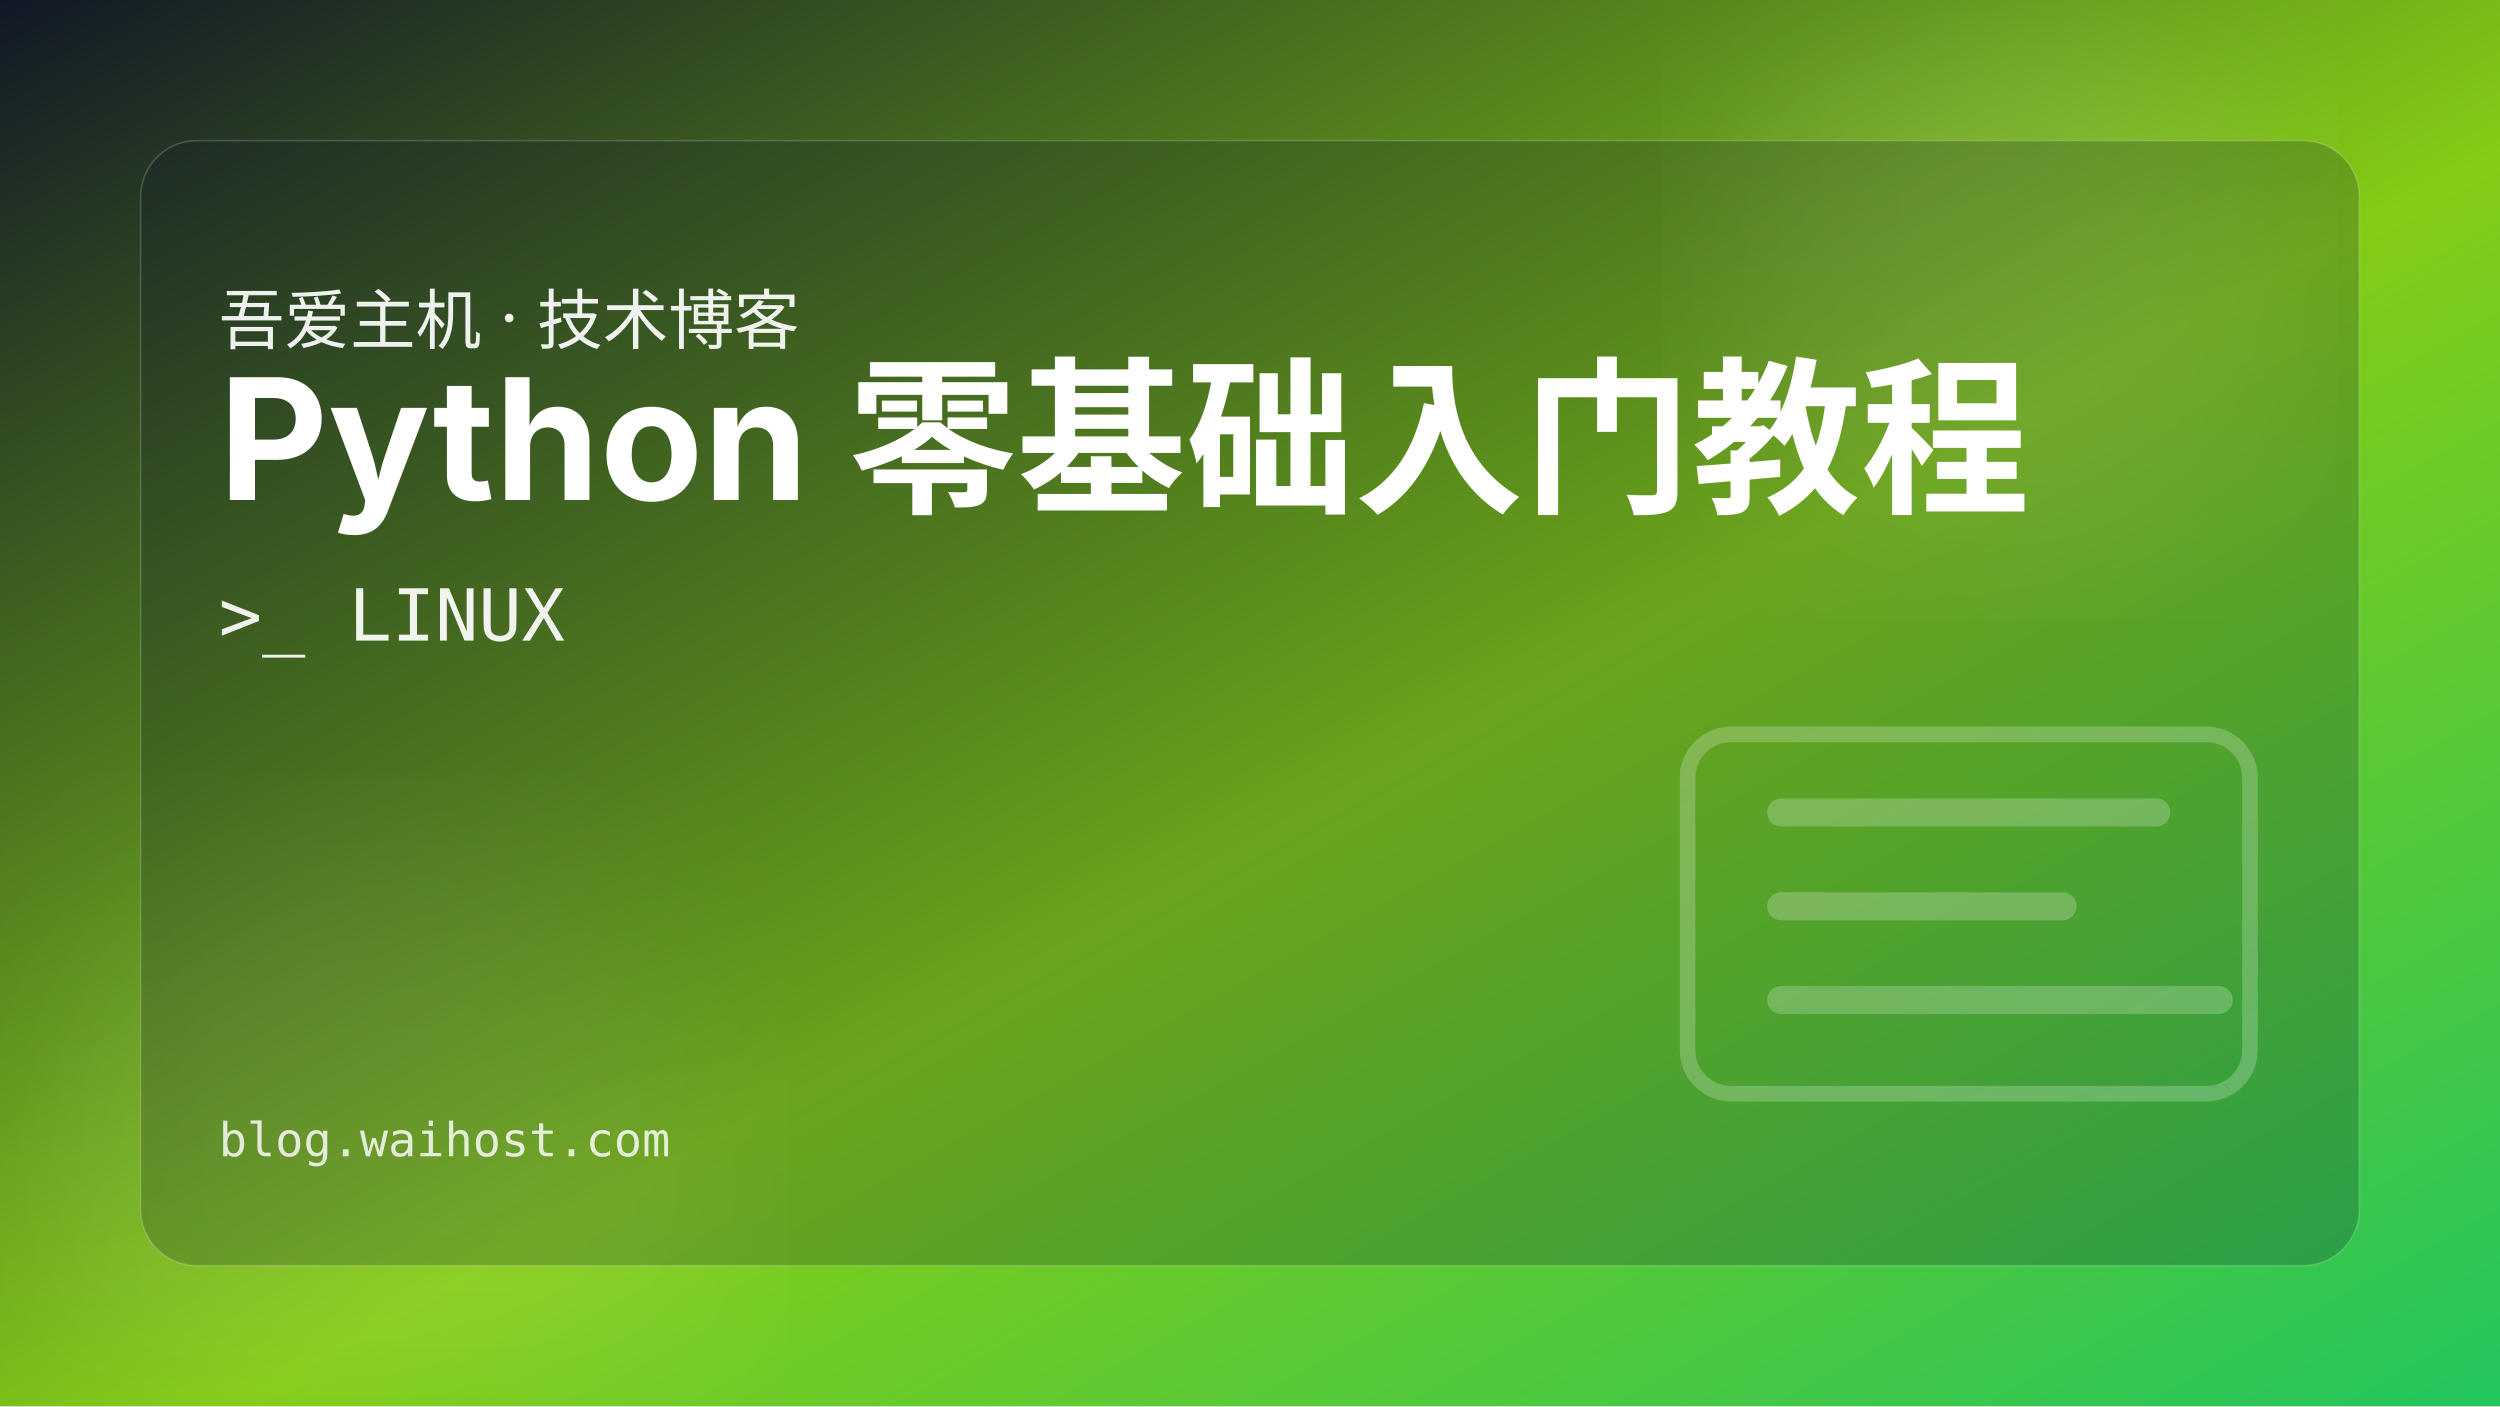
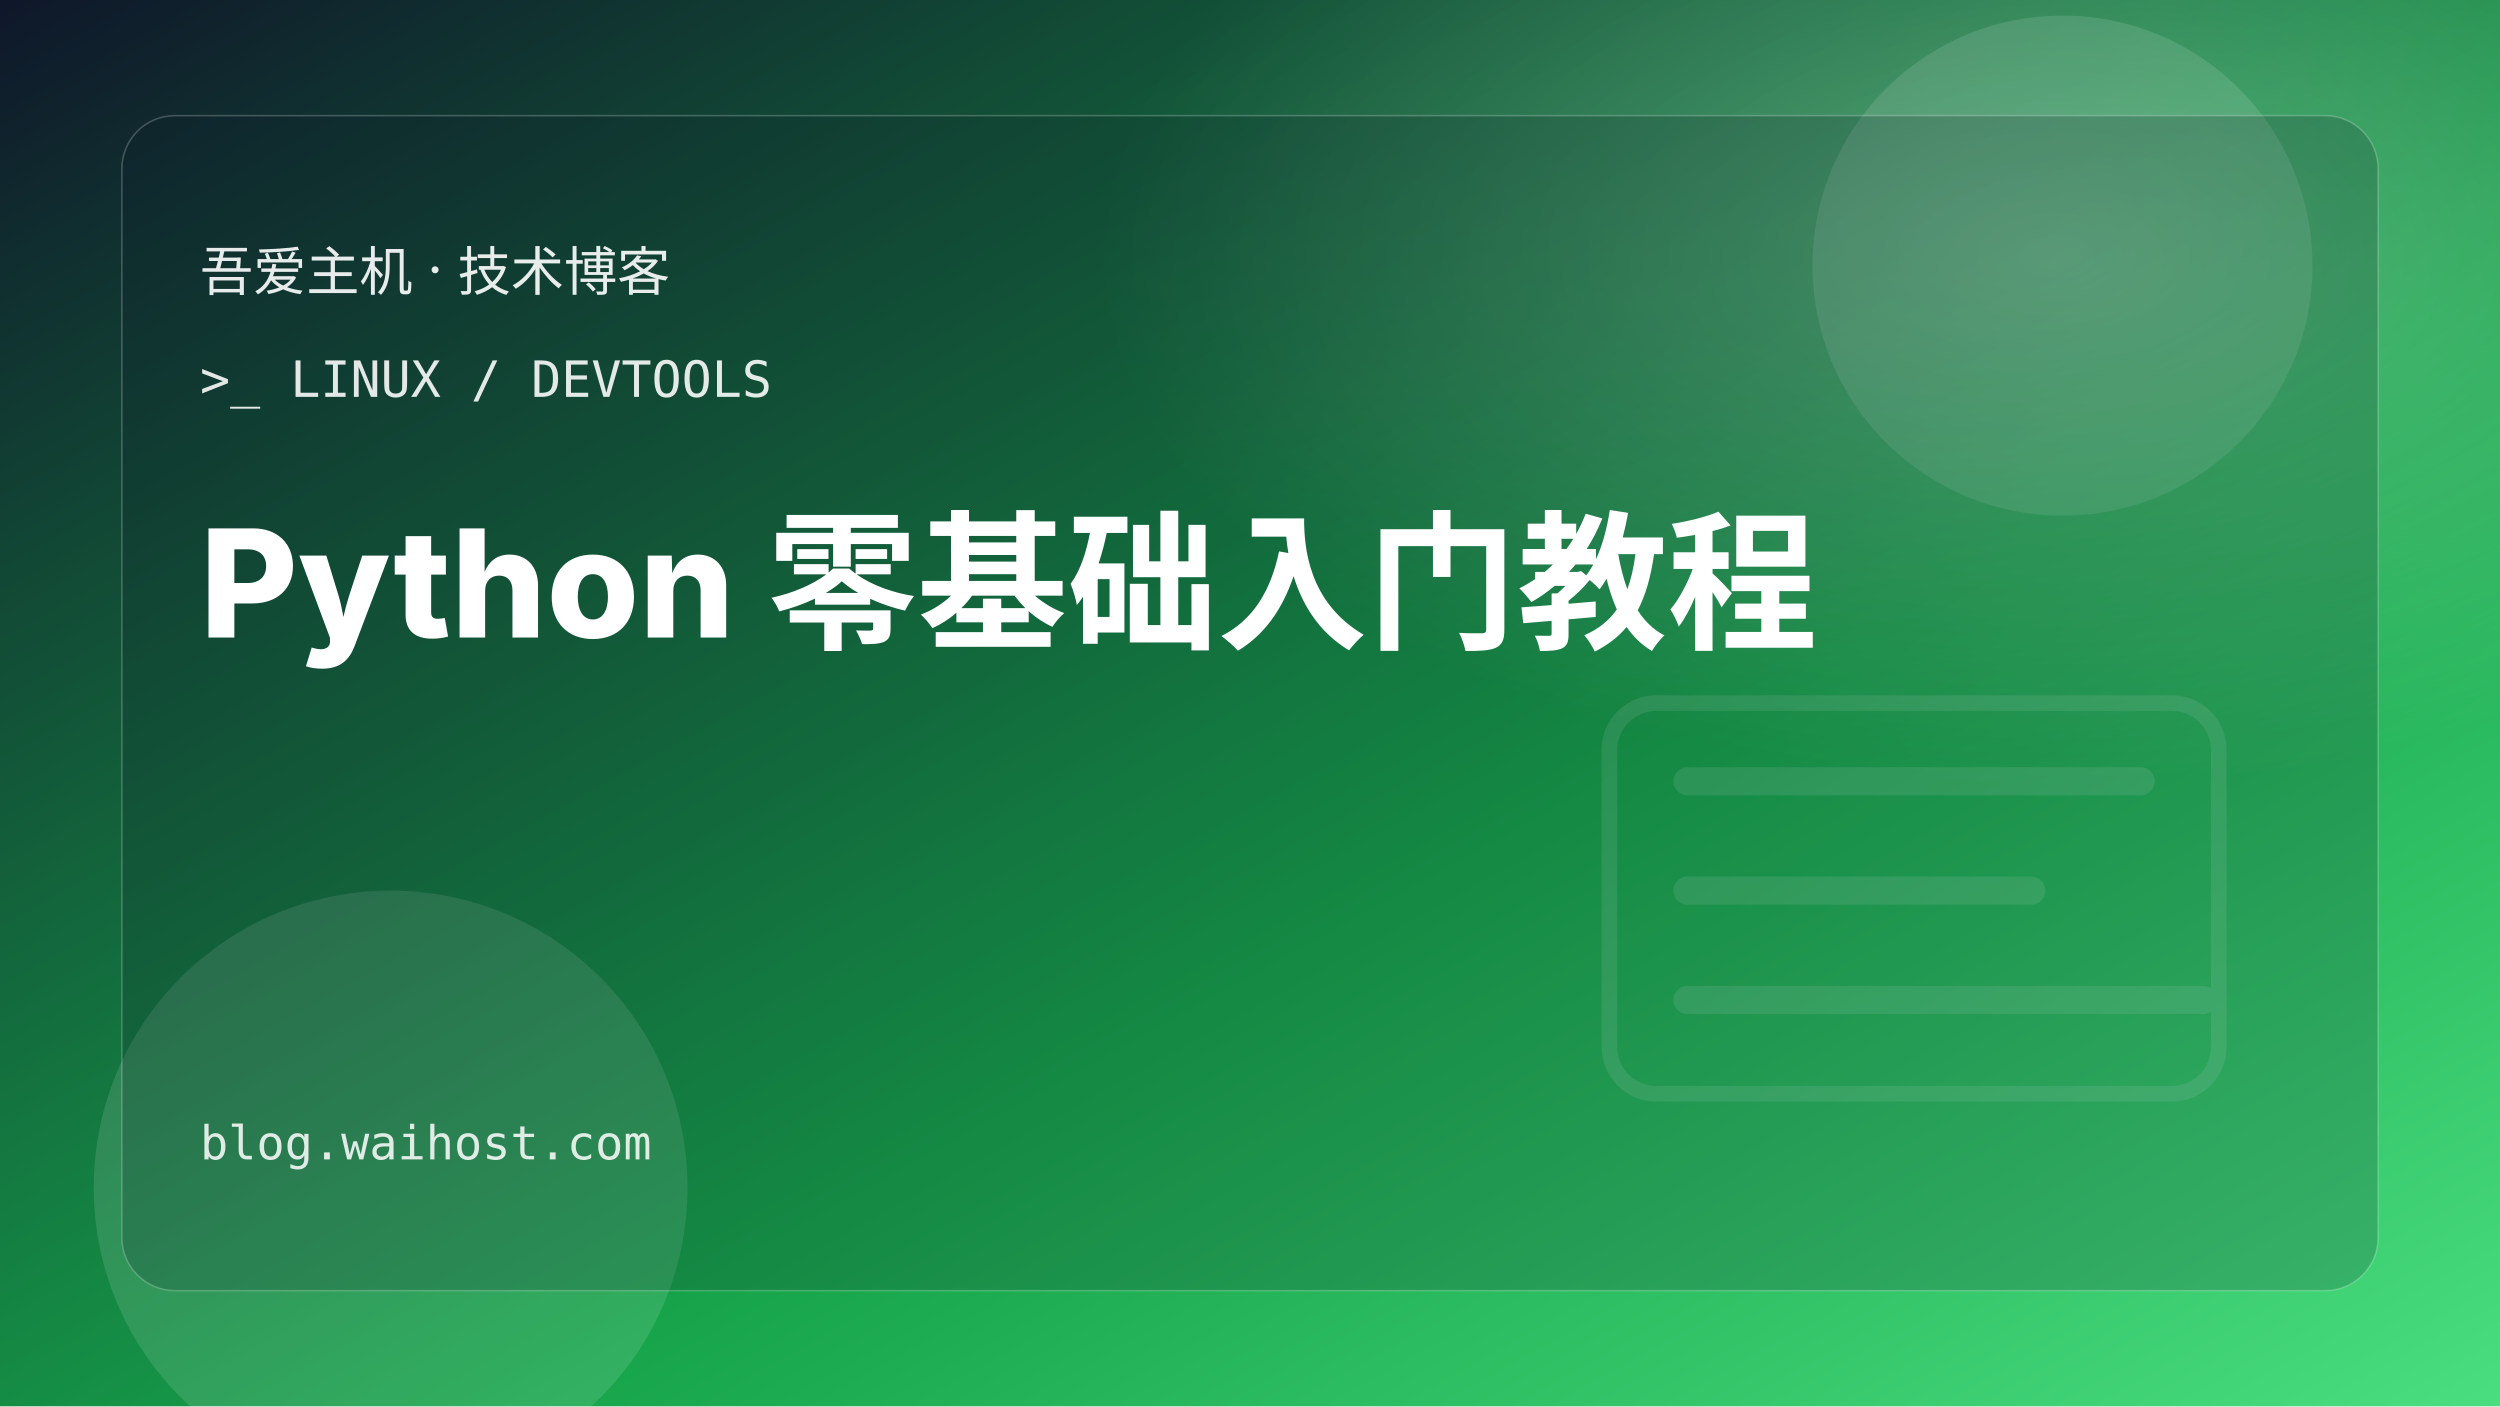
<svg xmlns="http://www.w3.org/2000/svg" width="1600" height="900" viewBox="0 0 1600 900" role="img" aria-label="Python 零基础入门教程：从环境搭建到实战项目">
  <defs>
    <linearGradient id="g" x1="0" y1="0" x2="1" y2="1">
-       <stop offset="0%" stop-color="#111827" />
-       <stop offset="55%" stop-color="#84cc16" />
-       <stop offset="100%" stop-color="#22c55e" />
+       <stop offset="0%" stop-color="#0f172a" />
+       <stop offset="60%" stop-color="#16a34a" />
+       <stop offset="100%" stop-color="#4ade80" />
    </linearGradient>
-     <filter id="blur">
-       <feGaussianBlur stdDeviation="60" />
-     </filter>
+     <radialGradient id="shine" cx="82%" cy="18%" r="38%">
+       <stop offset="0%" stop-color="rgba(255,255,255,.28)" />
+       <stop offset="100%" stop-color="rgba(255,255,255,0)" />
+     </radialGradient>
  </defs>
  <rect width="1600" height="900" fill="url(#g)" />
-   <circle cx="1280" cy="180" r="180" fill="rgba(255,255,255,.10)" filter="url(#blur)" />
-   <circle cx="240" cy="760" r="220" fill="rgba(255,255,255,.08)" filter="url(#blur)" />
-   <rect x="90" y="90" width="1420" height="720" rx="36" fill="rgba(15,23,42,.22)" stroke="rgba(255,255,255,.18)" />
-   <text x="140" y="220" font-size="42" font-family="Inter, Arial, sans-serif" fill="white" opacity=".92">吾爱主机 · 技术博客</text>
-   <text x="140" y="320" font-size="108" font-weight="700" font-family="Inter, 'PingFang SC', 'Microsoft YaHei', sans-serif" fill="white">Python 零基础入门教程</text>
-   <text x="140" y="410" font-size="46" font-family="JetBrains Mono, Consolas, monospace" fill="rgba(255,255,255,.92)">&gt;_ LINUX</text>
-   <g opacity=".22" stroke="white" fill="none">
-     <path d="M1140 520h240M1140 580h180M1140 640h280" stroke-width="18" stroke-linecap="round" />
-     <rect x="1080" y="470" width="360" height="230" rx="28" stroke-width="10" />
+   <rect width="1600" height="900" fill="url(#shine)" />
+   <g opacity=".12">
+     <circle cx="1320" cy="170" r="160" fill="#fff" />
+     <circle cx="250" cy="760" r="190" fill="#fff" />
+     <path d="M1080 500h290M1080 570h220M1080 640h330" stroke="#fff" stroke-width="18" stroke-linecap="round" />
+     <rect x="1030" y="450" width="390" height="250" rx="30" stroke="#fff" stroke-width="10" fill="none" />
  </g>
-   <text x="140" y="740" font-size="30" font-family="JetBrains Mono, Consolas, monospace" fill="rgba(255,255,255,.82)">blog.waihost.com</text>
+   <rect x="78" y="74" width="1444" height="752" rx="34" fill="rgba(15,23,42,.18)" stroke="rgba(255,255,255,.22)" />
+   <text x="128" y="186" font-size="34" font-family="Inter,Arial,sans-serif" fill="rgba(255,255,255,.9)">吾爱主机 · 技术博客</text>
+   <text x="128" y="254" font-size="32" font-family="JetBrains Mono,Consolas,monospace" fill="rgba(255,255,255,.88)">&gt;_ LINUX / DEVTOOLS</text>
+   <text x="128" y="408" font-size="96" font-weight="800" font-family="Inter,'PingFang SC','Microsoft YaHei',sans-serif" fill="#fff">Python 零基础入门教程</text>
+   <text x="128" y="742" font-size="30" font-family="JetBrains Mono,Consolas,monospace" fill="rgba(255,255,255,.85)">blog.waihost.com</text>
</svg>
